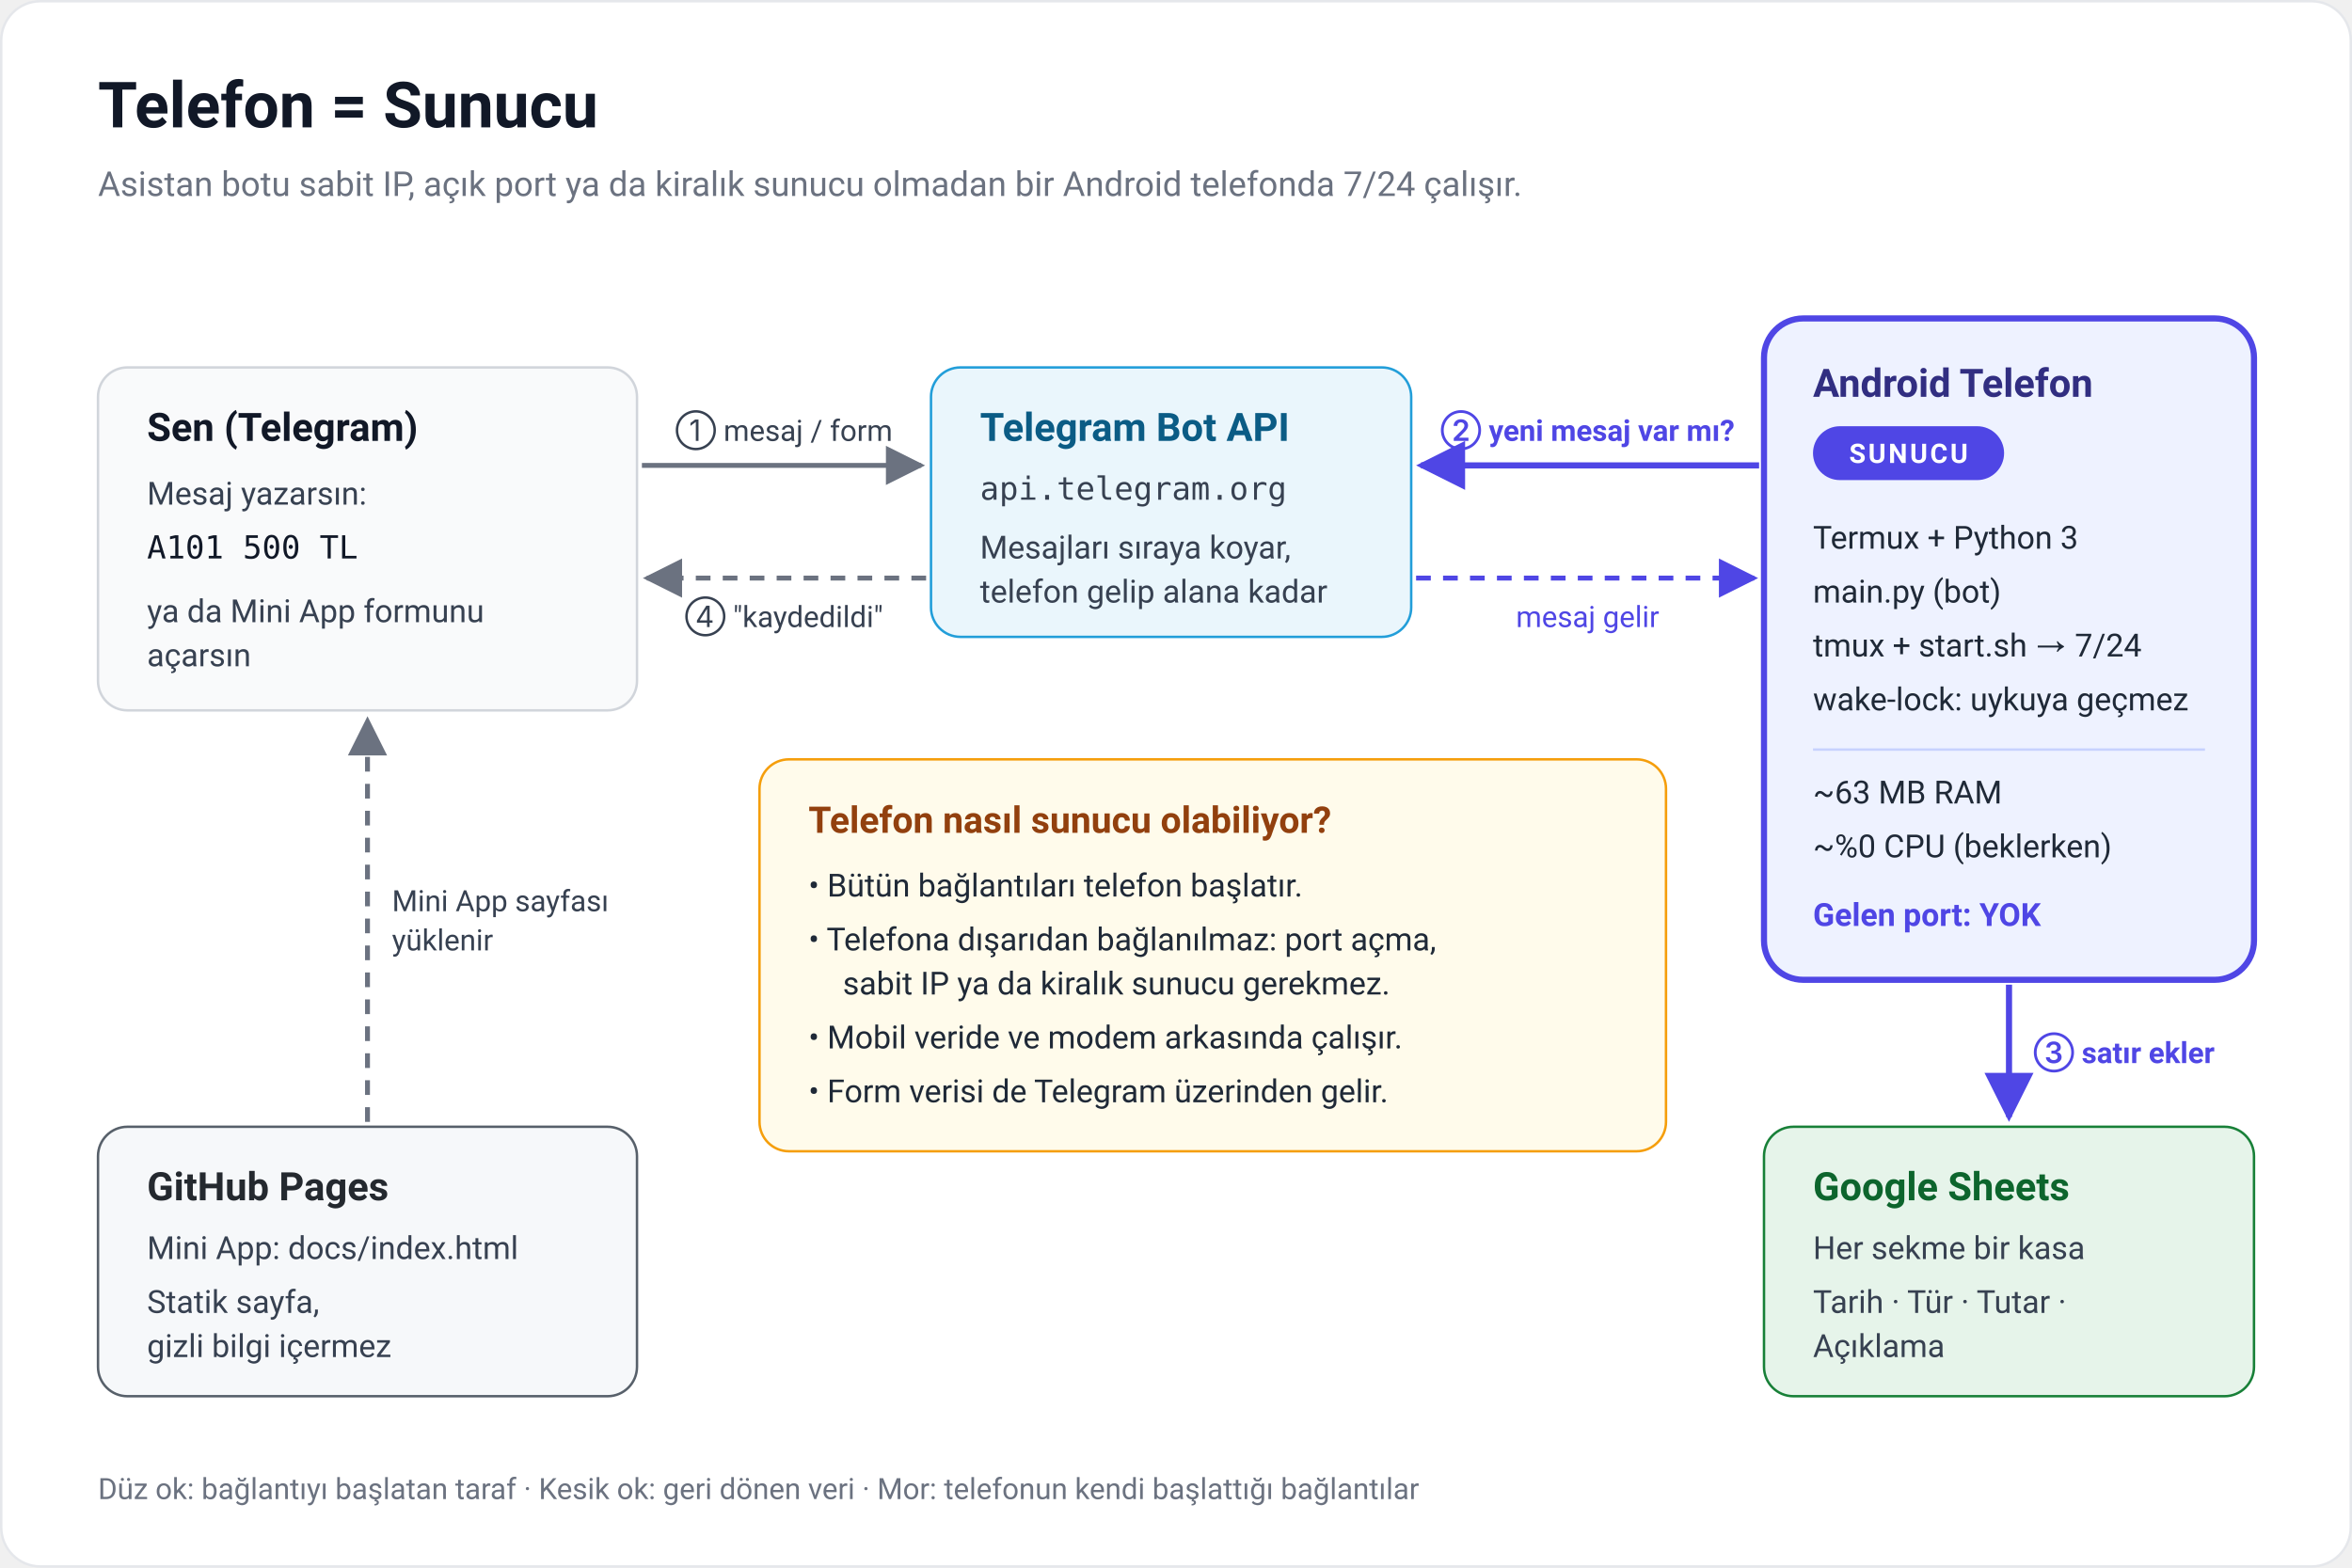
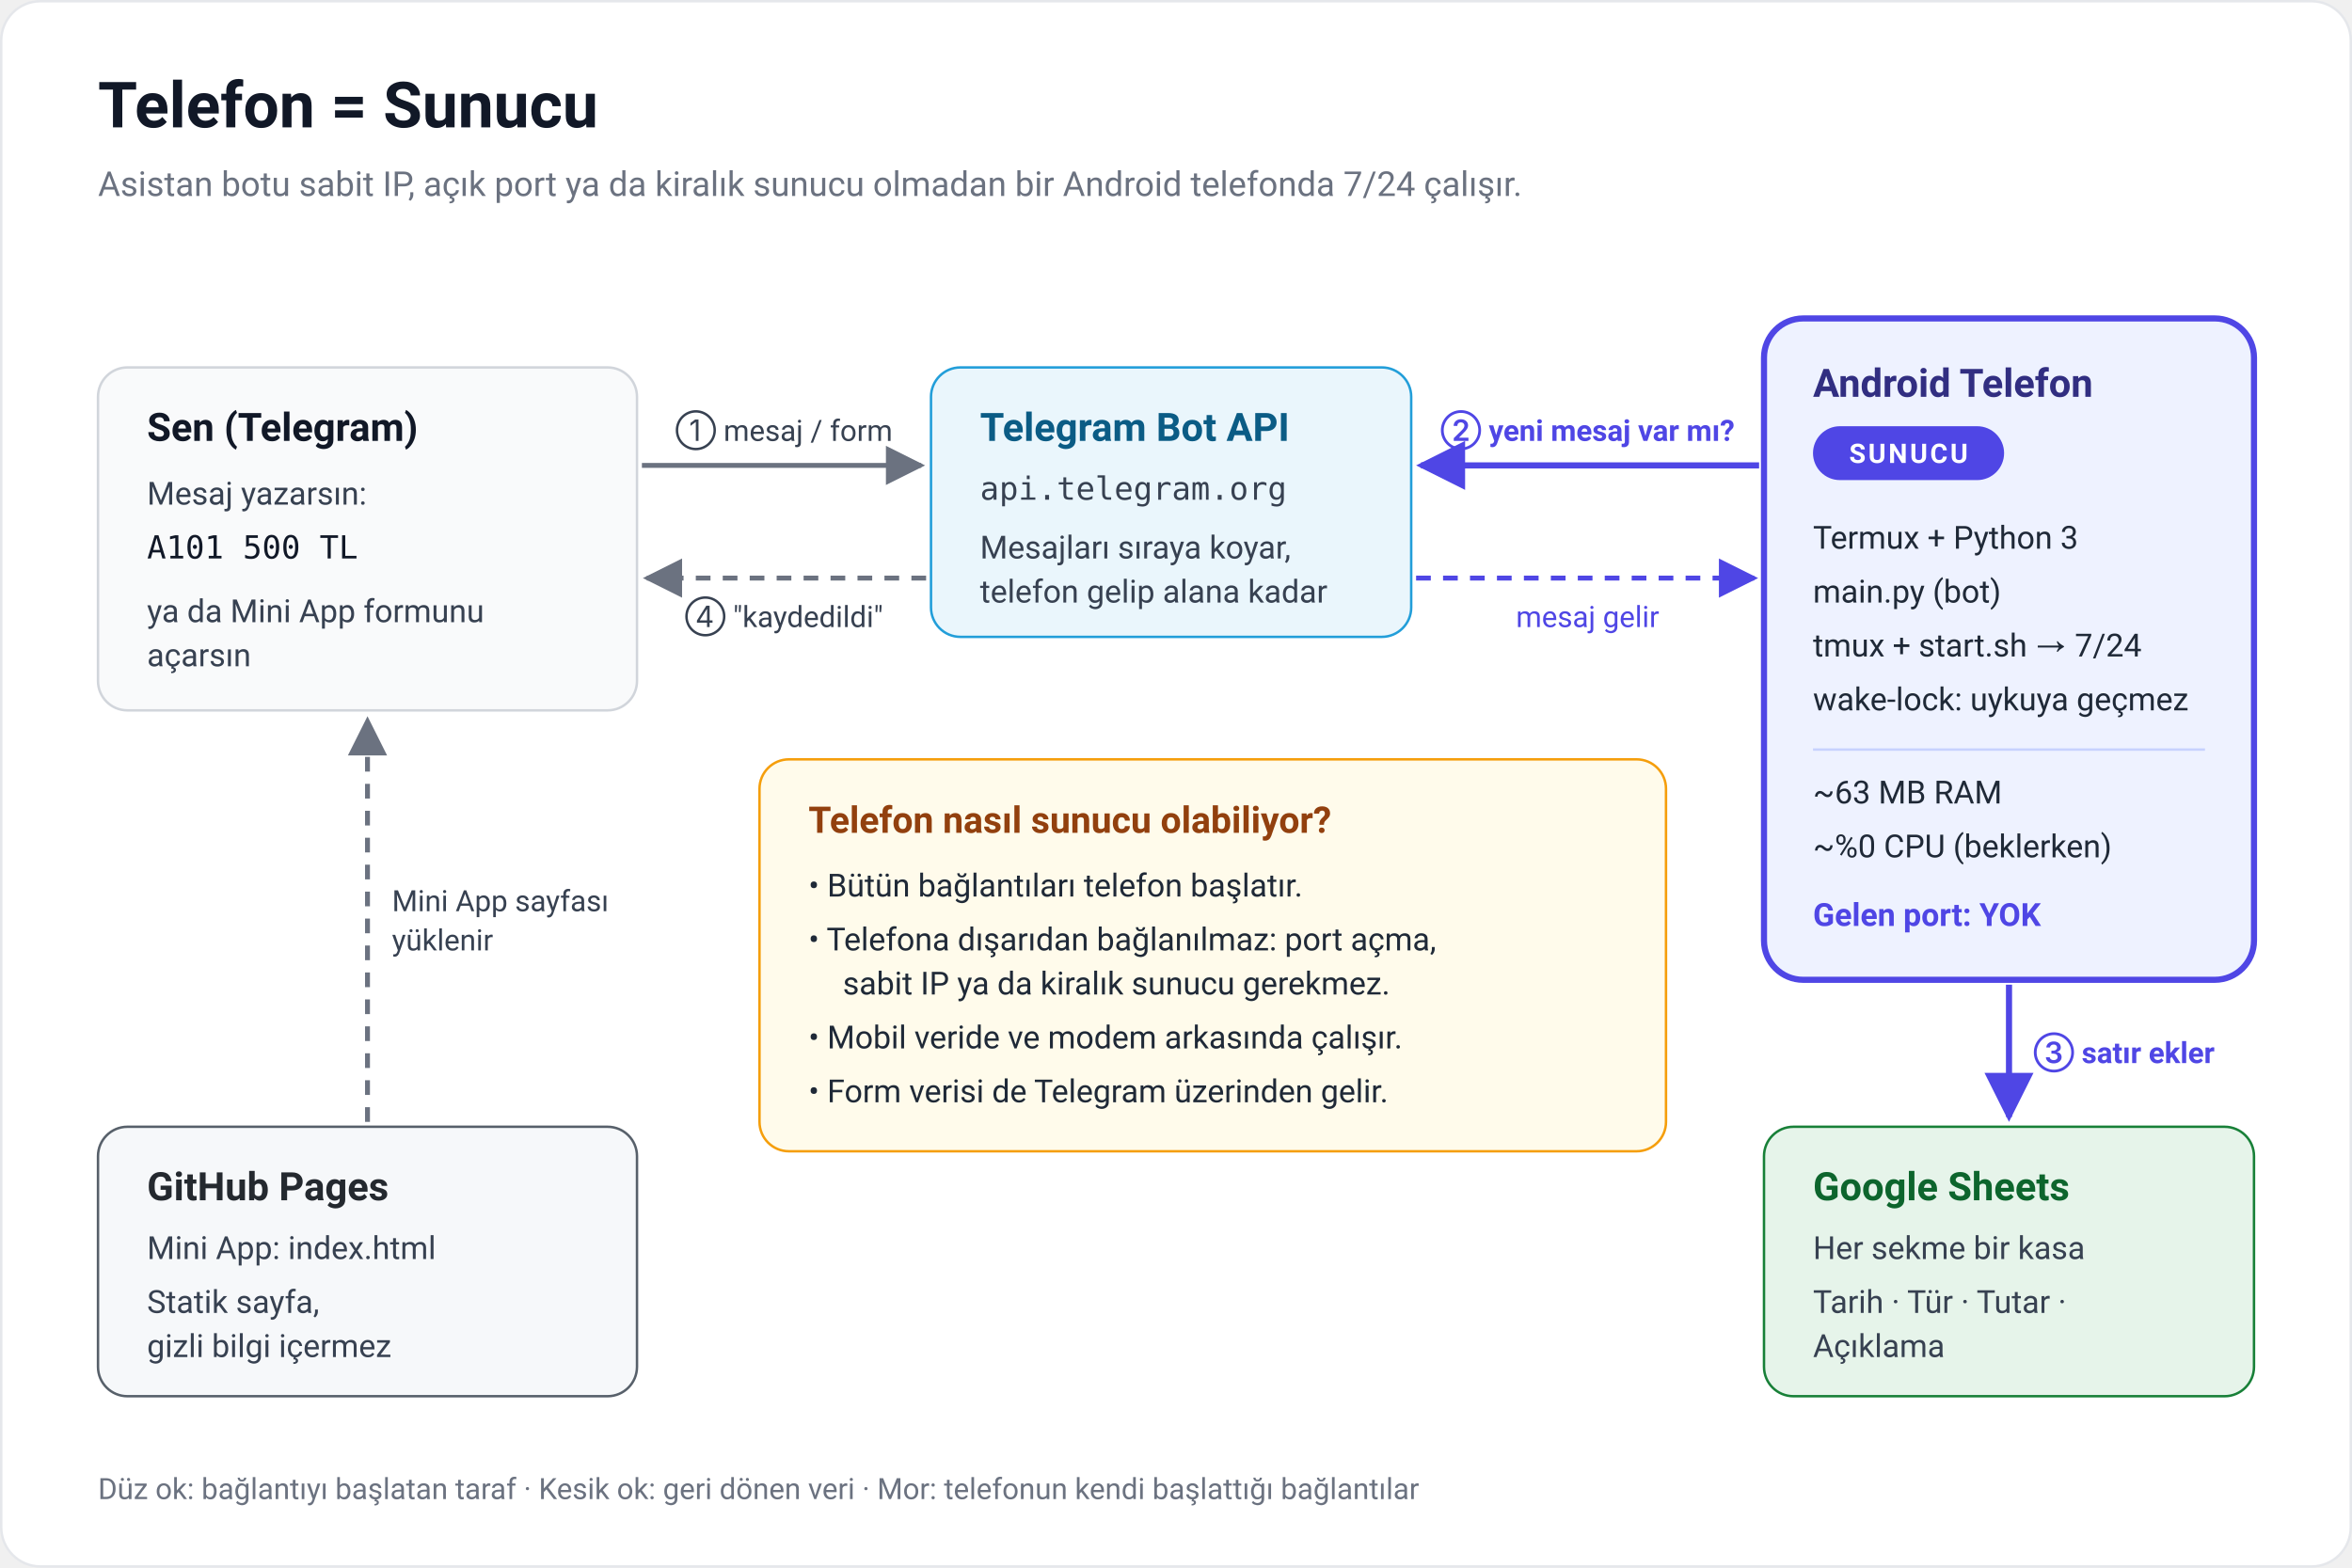
<svg xmlns="http://www.w3.org/2000/svg" viewBox="0 0 960 640" width="960" height="640" font-family="-apple-system, 'Segoe UI', Roboto, Helvetica, Arial, sans-serif">
  <defs>
    <marker id="ok-gri" viewBox="0 0 10 10" refX="9" refY="5" markerWidth="8" markerHeight="8" orient="auto-start-reverse">
      <path d="M0,0 L10,5 L0,10 z" fill="#6b7280" />
    </marker>
    <marker id="ok-mor" viewBox="0 0 10 10" refX="9" refY="5" markerWidth="8" markerHeight="8" orient="auto-start-reverse">
      <path d="M0,0 L10,5 L0,10 z" fill="#4f46e5" />
    </marker>
  </defs>
  <rect x="0.5" y="0.5" width="959" height="639" rx="16" fill="#ffffff" stroke="#e5e7eb" />
  <text x="40" y="52" font-size="26" font-weight="700" fill="#111827">Telefon = Sunucu</text>
  <text x="40" y="80" font-size="14" fill="#6b7280">Asistan botu sabit IP, açık port ya da kiralık sunucu olmadan bir Android telefonda 7/24 çalışır.</text>
  <rect x="40" y="150" width="220" height="140" rx="12" fill="#f9fafb" stroke="#d1d5db" />
  <text x="60" y="180" font-size="16" font-weight="700" fill="#111827">Sen (Telegram)</text>
  <text x="60" y="206" font-size="13" fill="#374151">Mesaj yazarsın:</text>
  <text x="60" y="228" font-size="13" fill="#111827" font-family="Consolas, Menlo, monospace">A101 500 TL</text>
  <text x="60" y="254" font-size="13" fill="#374151">ya da Mini App formunu</text>
  <text x="60" y="272" font-size="13" fill="#374151">açarsın</text>
  <rect x="380" y="150" width="196" height="110" rx="12" fill="#eaf6fc" stroke="#229ed9" />
  <text x="400" y="180" font-size="16" font-weight="700" fill="#0b5c85">Telegram Bot API</text>
  <text x="400" y="204" font-size="13" fill="#374151" font-family="Consolas, Menlo, monospace">api.telegram.org</text>
  <text x="400" y="228" font-size="13" fill="#374151">Mesajları sıraya koyar,</text>
  <text x="400" y="246" font-size="13" fill="#374151">telefon gelip alana kadar</text>
  <rect x="720" y="130" width="200" height="270" rx="16" fill="#eef2ff" stroke="#4f46e5" stroke-width="2.5" />
  <text x="740" y="162" font-size="16" font-weight="700" fill="#312e81">Android Telefon</text>
  <rect x="740" y="174" width="78" height="22" rx="11" fill="#4f46e5" />
  <text x="779" y="189" font-size="11" font-weight="700" fill="#ffffff" text-anchor="middle" letter-spacing="1">SUNUCU</text>
  <text x="740" y="224" font-size="13" fill="#1f2937">Termux + Python 3</text>
  <text x="740" y="246" font-size="13" fill="#1f2937">main.py (bot)</text>
  <text x="740" y="268" font-size="13" fill="#1f2937">tmux + start.sh → 7/24</text>
  <text x="740" y="290" font-size="13" fill="#1f2937">wake-lock: uykuya geçmez</text>
  <line x1="740" y1="306" x2="900" y2="306" stroke="#c7d2fe" />
  <text x="740" y="328" font-size="13" fill="#1f2937">~63 MB RAM</text>
  <text x="740" y="350" font-size="13" fill="#1f2937">~%0 CPU (beklerken)</text>
  <text x="740" y="378" font-size="13" font-weight="700" fill="#4f46e5">Gelen port: YOK</text>
  <rect x="720" y="460" width="200" height="110" rx="12" fill="#e6f4ea" stroke="#188038" />
  <text x="740" y="490" font-size="16" font-weight="700" fill="#0d652d">Google Sheets</text>
  <text x="740" y="514" font-size="13" fill="#374151">Her sekme bir kasa</text>
  <text x="740" y="536" font-size="13" fill="#374151">Tarih · Tür · Tutar ·</text>
  <text x="740" y="554" font-size="13" fill="#374151">Açıklama</text>
  <rect x="40" y="460" width="220" height="110" rx="12" fill="#f6f8fa" stroke="#57606a" />
  <text x="60" y="490" font-size="16" font-weight="700" fill="#24292f">GitHub Pages</text>
-   <text x="60" y="514" font-size="13" fill="#374151">Mini App: docs/index.html</text>
+   <text x="60" y="514" font-size="13" fill="#374151">Mini App: index.html</text>
  <text x="60" y="536" font-size="13" fill="#374151">Statik sayfa,</text>
  <text x="60" y="554" font-size="13" fill="#374151">gizli bilgi içermez</text>
  <rect x="310" y="310" width="370" height="160" rx="12" fill="#fffbeb" stroke="#f59e0b" />
  <text x="330" y="340" font-size="15" font-weight="700" fill="#92400e">Telefon nasıl sunucu olabiliyor?</text>
  <text x="330" y="366" font-size="13" fill="#1f2937">• Bütün bağlantıları telefon başlatır.</text>
  <text x="330" y="388" font-size="13" fill="#1f2937">• Telefona dışarıdan bağlanılmaz: port açma,</text>
  <text x="344" y="406" font-size="13" fill="#1f2937">sabit IP ya da kiralık sunucu gerekmez.</text>
  <text x="330" y="428" font-size="13" fill="#1f2937">• Mobil veride ve modem arkasında çalışır.</text>
  <text x="330" y="450" font-size="13" fill="#1f2937">• Form verisi de Telegram üzerinden gelir.</text>
  <line x1="262" y1="190" x2="376" y2="190" stroke="#6b7280" stroke-width="2" marker-end="url(#ok-gri)" />
  <text x="320" y="180" font-size="12" fill="#374151" text-anchor="middle">① mesaj / form</text>
  <line x1="378" y1="236" x2="264" y2="236" stroke="#6b7280" stroke-width="2" stroke-dasharray="6 5" marker-end="url(#ok-gri)" />
  <text x="320" y="256" font-size="12" fill="#374151" text-anchor="middle">④ "kaydedildi"</text>
  <line x1="718" y1="190" x2="580" y2="190" stroke="#4f46e5" stroke-width="2.5" marker-end="url(#ok-mor)" />
  <text x="648" y="180" font-size="12" font-weight="600" fill="#4f46e5" text-anchor="middle">② yeni mesaj var mı?</text>
  <line x1="578" y1="236" x2="716" y2="236" stroke="#4f46e5" stroke-width="2" stroke-dasharray="6 5" marker-end="url(#ok-mor)" />
  <text x="648" y="256" font-size="12" fill="#4f46e5" text-anchor="middle">mesaj gelir</text>
  <line x1="820" y1="402" x2="820" y2="456" stroke="#4f46e5" stroke-width="2.5" marker-end="url(#ok-mor)" />
  <text x="830" y="434" font-size="12" font-weight="600" fill="#4f46e5">③ satır ekler</text>
  <line x1="150" y1="458" x2="150" y2="294" stroke="#6b7280" stroke-width="2" stroke-dasharray="6 5" marker-end="url(#ok-gri)" />
  <text x="160" y="372" font-size="12" fill="#374151">Mini App sayfası</text>
  <text x="160" y="388" font-size="12" fill="#374151">yüklenir</text>
  <text x="40" y="612" font-size="12" fill="#6b7280">Düz ok: bağlantıyı başlatan taraf   ·   Kesik ok: geri dönen veri   ·   Mor: telefonun kendi başlattığı bağlantılar</text>
</svg>
